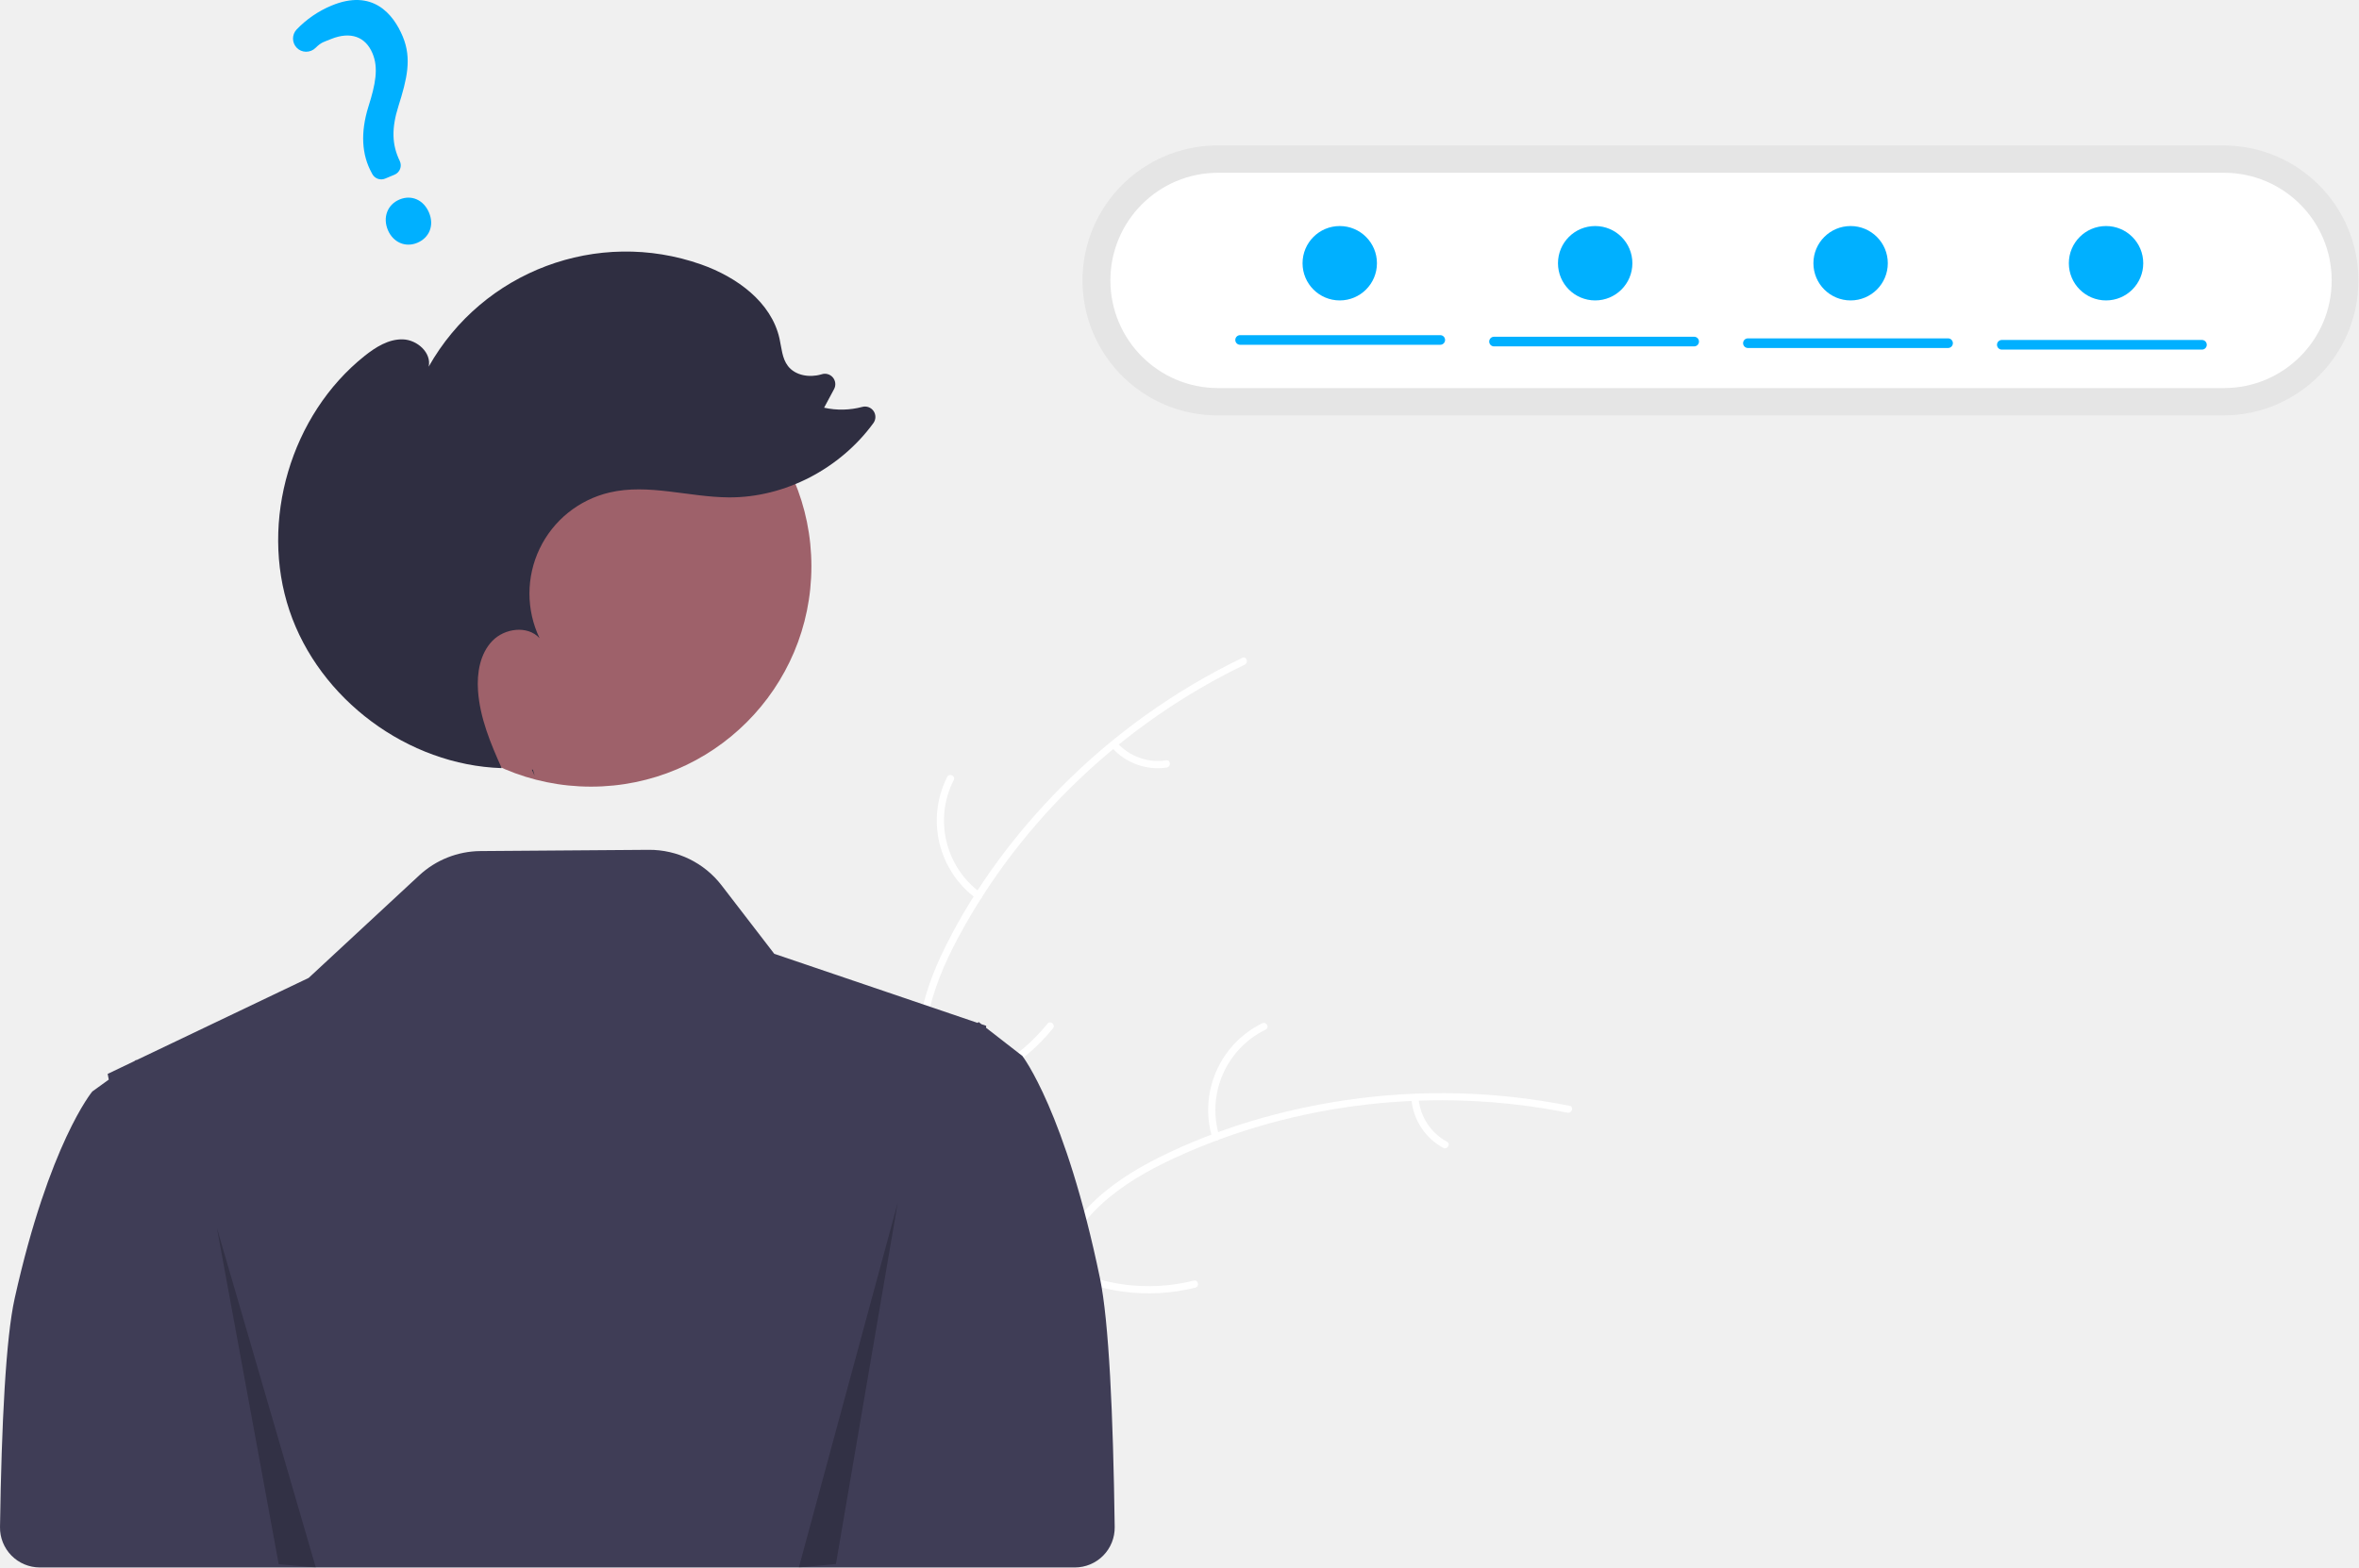
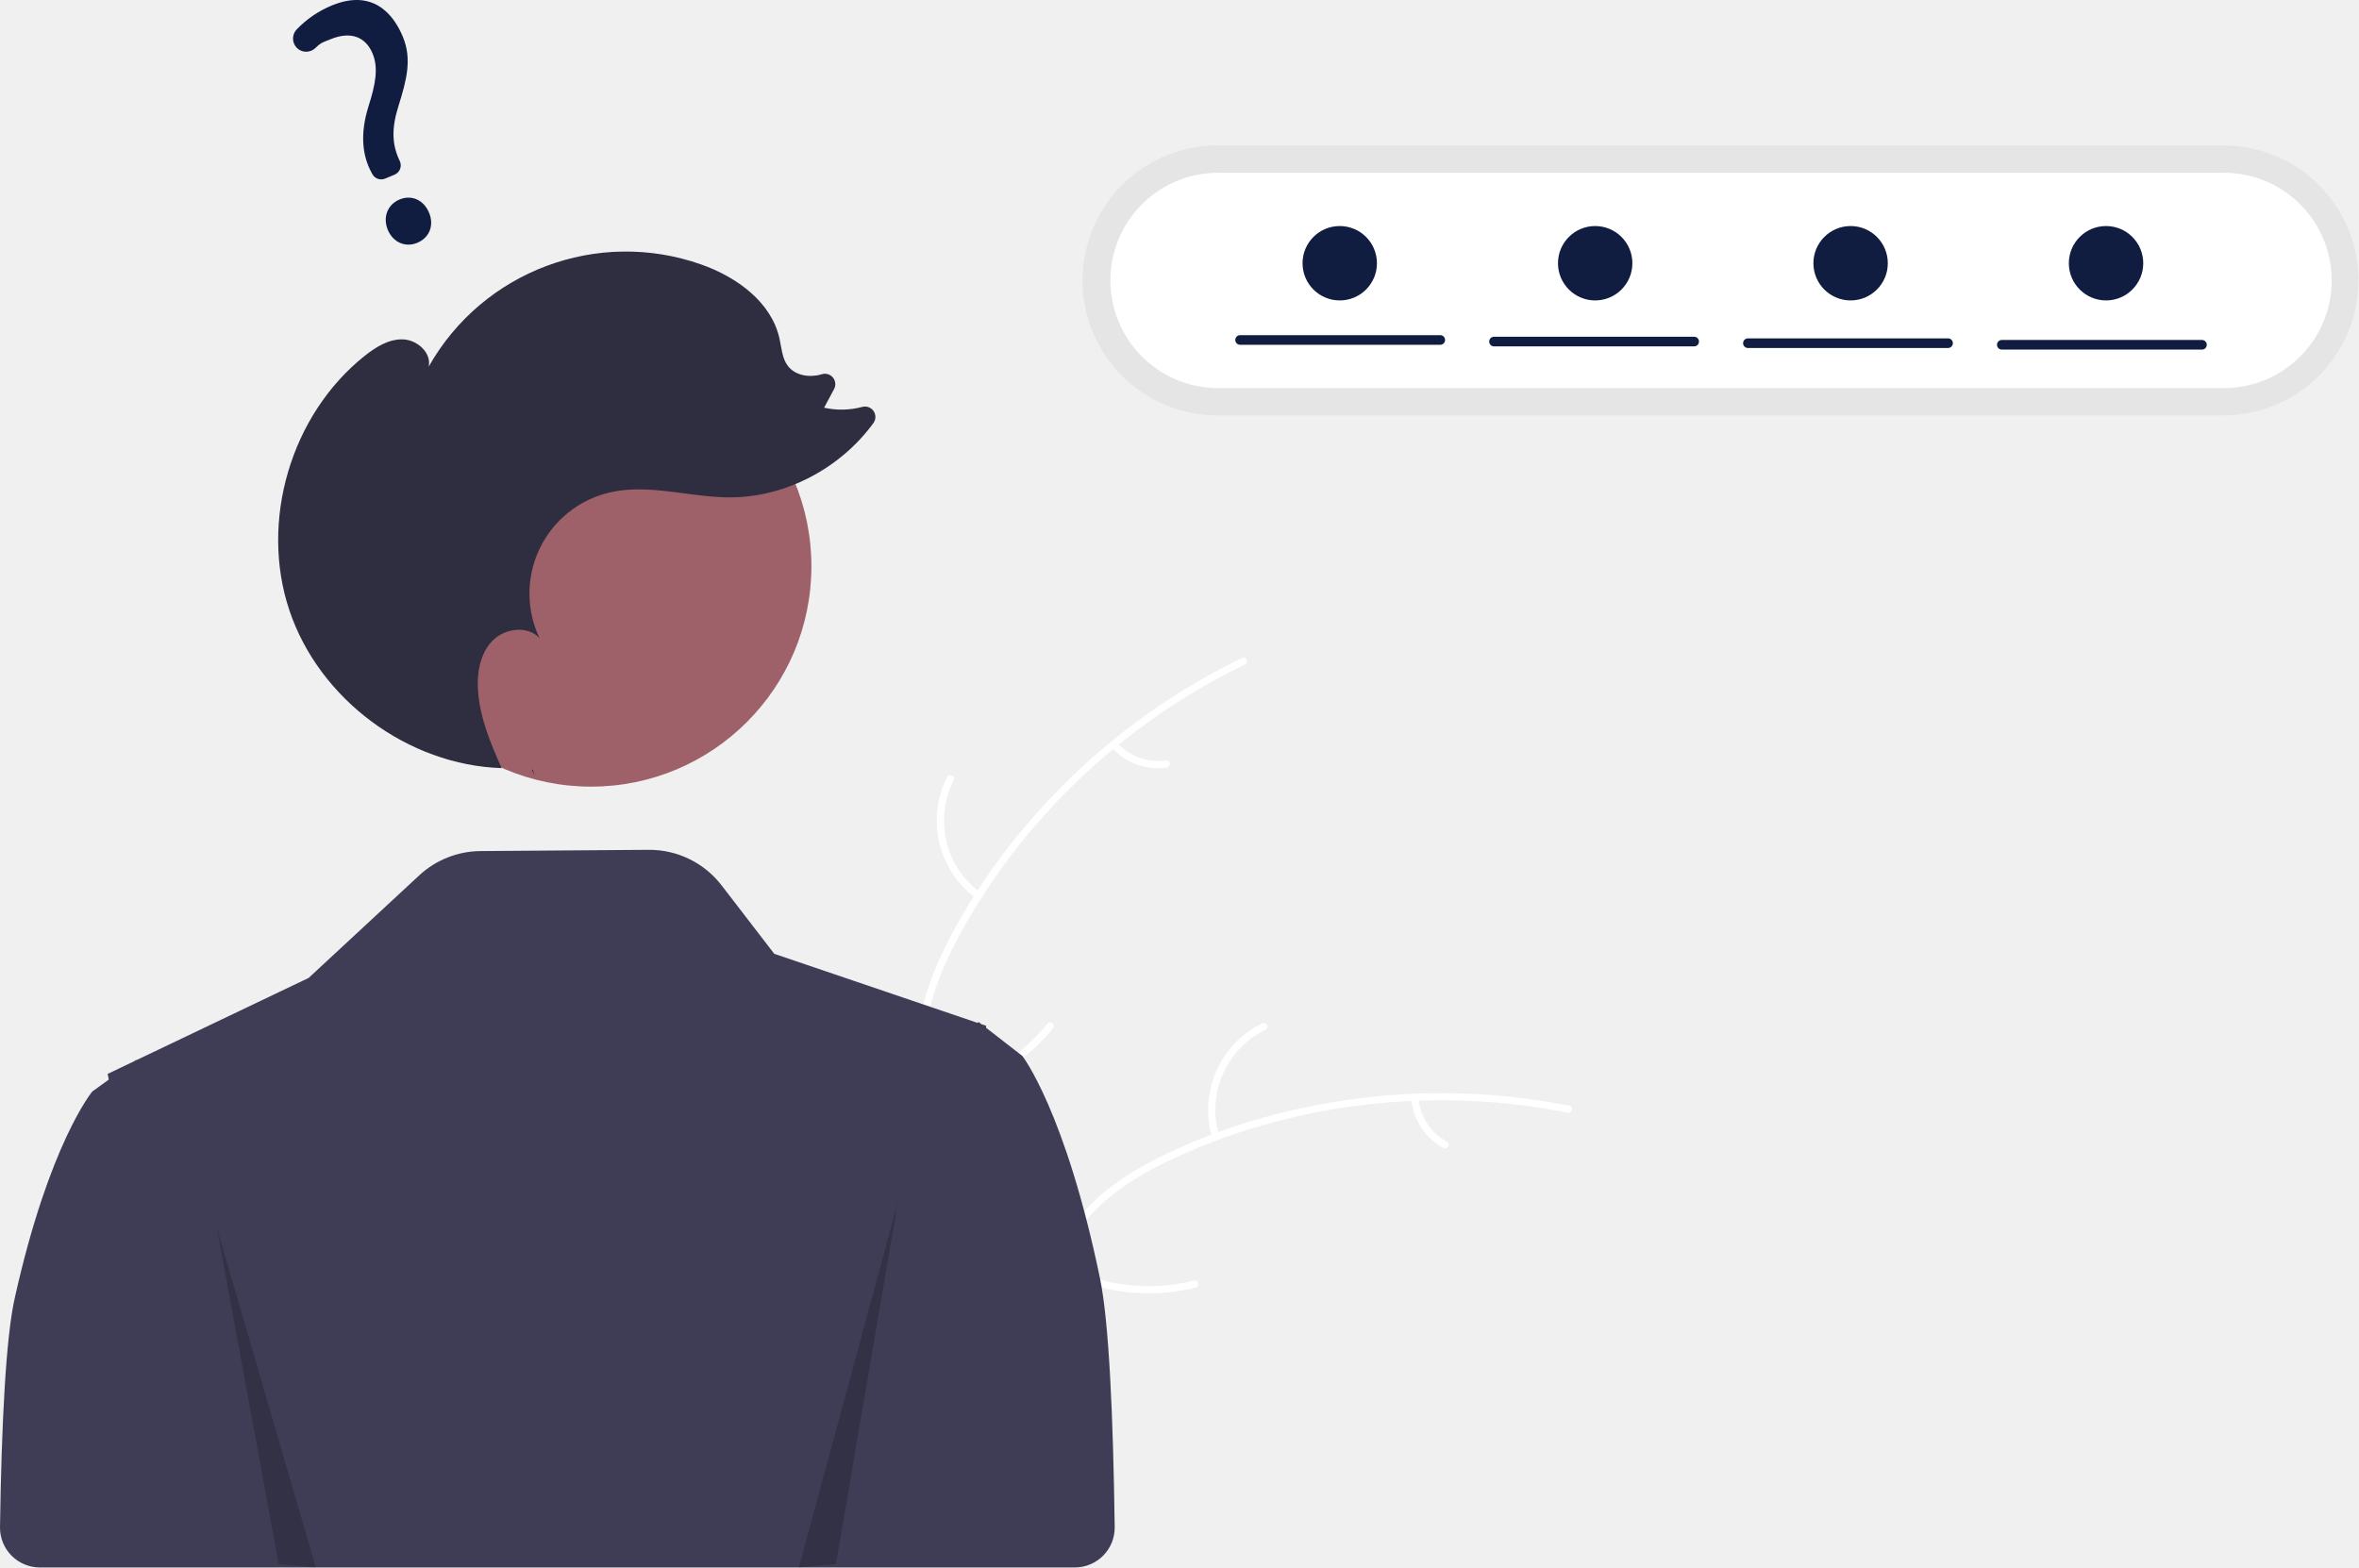
<svg xmlns="http://www.w3.org/2000/svg" data-name="Layer 1" width="951.235" height="632.162" viewBox="0 0 951.235 632.162">
  <path d="M465.591,496.884c32.599-57.345,94.782-101.377,160.608-97.135a303.919,303.919,0,0,0-79.931,192.744c-1.081,27.644.595,58.502-17.759,79.201-11.42,12.88-28.877,19.117-46.04,20.426-17.164,1.308-34.324-1.793-51.259-4.881l-4.108,1.261C425.537,622.556,432.992,554.23,465.591,496.884Z" transform="translate(-124.3823 -133.0693)" fill="#f0f0f0" />
  <path d="M626.297,401.13C577.62,424.563,536.113,463.7,510.633,511.429c-5.509,10.319-10.199,21.266-12.244,32.841-2.047,11.58-.617,22.603,3.338,33.602,3.616,10.055,8.479,19.921,9.588,30.68,1.169,11.34-3.004,21.944-10.515,30.359-9.19,10.296-21.531,16.677-33.817,22.497-13.641,6.462-27.912,12.958-37.573,25.019-1.171,1.461-3.37-.441-2.201-1.9,16.809-20.983,45.583-24.928,65.536-41.831,9.31-7.887,16.3-18.628,15.859-31.214-.386-11.005-5.392-21.184-9.141-31.333-3.937-10.657-5.9-21.372-4.488-32.734,1.444-11.622,5.716-22.776,10.937-33.191,11.774-23.488,27.887-45.051,46.345-63.691a264.375,264.375,0,0,1,73.099-52.155c1.681-.809,2.612,1.947.942,2.751Z" transform="translate(-124.3823 -133.0693)" fill="#fff" />
  <path d="M518.097,495.478a38.974,38.974,0,0,1-11.761-49.077c.851-1.666,3.48-.421,2.627,1.247a36.089,36.089,0,0,0,11.033,45.63c1.515,1.097-.393,3.291-1.9,2.201Z" transform="translate(-124.3823 -133.0693)" fill="#fff" />
  <path d="M499.222,573.016A75.118,75.118,0,0,0,546.783,545.906c1.176-1.457,3.375.444,2.201,1.9A78.134,78.134,0,0,1,499.435,575.915c-1.855.266-2.058-2.635-.213-2.899Z" transform="translate(-124.3823 -133.0693)" fill="#fff" />
  <path d="M574.907,432.685a22.061,22.061,0,0,0,19.718,7.03c1.851-.289,2.052,2.612.213,2.899a24.721,24.721,0,0,1-21.83-7.728,1.502,1.502,0,0,1-.151-2.05,1.461,1.461,0,0,1,2.05-.151Z" transform="translate(-124.3823 -133.0693)" fill="#fff" />
  <path d="M757.173,580.652c-1.151.213-2.302.427-3.463.662a290.53,290.53,0,0,0-45.425,12.557c-1.149.4-2.308.823-3.443,1.255a306.284,306.284,0,0,0-96.329,58.622,297.44,297.44,0,0,0-31.2,32.695c-13.196,16.123-26.221,34.654-43.465,45.166a51.028,51.028,0,0,1-5.552,3.01l-99.338-41.204c-.179-.207-.368-.392-.548-.599l-4.041-1.464c.451-.636.932-1.287,1.383-1.923.26-.37.542-.731.802-1.102.18-.244.362-.488.511-.718.06-.081.121-.162.171-.221.149-.23.311-.429.451-.636q4.02-5.465,8.13-10.892c.009-.023.009-.023.041-.036,20.951-27.516,44.382-53.525,71.017-75.151.802-.65,1.611-1.324,2.458-1.955a283.824,283.824,0,0,1,38.364-25.951,250.912,250.912,0,0,1,22.758-11.253A208.652,208.652,0,0,1,633.669,545.389c43.431-4.033,87.669,5.869,120.98,33.154C755.5,579.241,756.331,579.931,757.173,580.652Z" transform="translate(-124.3823 -133.0693)" fill="#f0f0f0" />
  <path d="M756.427,581.82c-52.975-10.597-109.678-4.339-158.759,18.43-10.611,4.923-20.947,10.84-29.549,18.85-8.606,8.014-14.101,17.676-17.565,28.839-3.167,10.205-5.224,21.011-10.816,30.269-5.895,9.758-15.61,15.712-26.674,17.909-13.537,2.688-27.232.352-40.545-2.397-14.782-3.053-30.088-6.459-45.063-2.646-1.814.462-2.425-2.381-.613-2.842,26.055-6.634,51.404,7.541,77.512,6.058,12.183-.692,24.23-5.06,31.455-15.374,6.318-9.019,8.449-20.16,11.566-30.521,3.273-10.879,8.157-20.616,16.124-28.838,8.151-8.41,18.277-14.744,28.715-19.916,23.542-11.665,49.39-19.181,75.35-22.951a264.375,264.375,0,0,1,89.766,2.367c1.83.366.913,3.127-.905,2.763Z" transform="translate(-124.3823 -133.0693)" fill="#fff" />
  <path d="M613.231,592.008a38.974,38.974,0,0,1,20.158-46.266c1.682-.817,3.032,1.759,1.347,2.577a36.089,36.089,0,0,0-18.663,43.076c.549,1.788-2.296,2.391-2.842.613Z" transform="translate(-124.3823 -133.0693)" fill="#fff" />
  <path d="M551.478,642.554a75.118,75.118,0,0,0,54.296,6.99c1.816-.456,2.427,2.387.613,2.842a78.135,78.135,0,0,1-56.485-7.388c-1.641-.905-.057-3.343,1.576-2.443Z" transform="translate(-124.3823 -133.0693)" fill="#fff" />
  <path d="M696.396,576.075a22.061,22.061,0,0,0,11.511,17.484c1.652.884.066,3.321-1.576,2.443a24.721,24.721,0,0,1-12.777-19.314,1.502,1.502,0,0,1,1.114-1.728,1.461,1.461,0,0,1,1.728,1.114Z" transform="translate(-124.3823 -133.0693)" fill="#fff" />
  <path d="M567.941,648.631c-13.912-67.267-31.302-89.694-31.302-89.694l-6.643-5.152-7.989-6.206.039-.798-1.895-.644-.445-.346-.729-.56-.117.126-.248.256-36.152-12.289-45.865-15.579L415.355,490.14a36.734,36.734,0,0,0-29.387-14.334l-67.829.502a36.734,36.734,0,0,0-24.71,9.801l-44.583,41.354-69.469,33.178-.117-.117-.729.521-10.734,5.132.443,2.306-6.643,4.794s-17.39,20.868-31.302,83.459c-3.539,15.926-5.281,50.09-5.91,92.188a16.069,16.069,0,0,0,16.062,16.307H511.494v-0H557.806a16.072,16.072,0,0,0,16.063-16.291C573.254,703.131,571.513,665.902,567.941,648.631Z" transform="translate(-124.3823 -133.0693)" fill="#3f3d56" />
  <path d="M615.548,191.732a54.431,54.431,0,1,0,0,108.861H1021.187a54.431,54.431,0,0,0,0-108.861Z" transform="translate(-124.3823 -133.0693)" fill="#e5e5e5" />
  <path d="M615.548,202.747a43.415,43.415,0,1,0,0,86.83H1021.187a43.415,43.415,0,0,0,0-86.83Z" transform="translate(-124.3823 -133.0693)" fill="#fff" />
  <circle id="e096411a-cdc3-4e6d-bbd4-4630e1fee17e" data-name="ab6171fa-7d69-4734-b81c-8dff60f9761b" cx="238.323" cy="228.392" r="88.863" fill="#9e616a" />
  <path d="M339.972,445.973q-.569-1.254-1.136-2.516c.146.005.29.026.435.029Z" transform="translate(-124.3823 -133.0693)" fill="#2f2e41" />
  <path d="M271.371,276.64c4.494-3.585,9.747-6.884,15.494-6.699,5.746.185,11.573,5.375,10.383,11a91.318,91.318,0,0,1,109.895-41.208c14.282,5.039,28.287,15.119,31.568,29.904.842,3.795,1.023,7.957,3.393,11.039,2.988,3.886,8.705,4.765,13.412,3.398q.071-.021.141-.042a4.199,4.199,0,0,1,5.073,5.927l-4.041,7.537a32.383,32.383,0,0,0,15.428-.328,4.195,4.195,0,0,1,4.455,6.528c-13.325,18.294-35.586,30.108-58.303,29.969-16.146-.098-32.458-5.663-48.172-1.95a41.844,41.844,0,0,0-28.144,58.74c-4.827-5.28-14.159-4.03-19.097,1.147-4.938,5.177-6.216,12.904-5.719,20.041.761,10.916,5.038,21.201,9.546,31.212-37.801-1.19-73.555-27.707-85.59-63.572C229.008,343.267,241.674,300.33,271.371,276.64Z" transform="translate(-124.3823 -133.0693)" fill="#2f2e41" />
  <polygon points="87.464 495.253 112.388 630.86 127.343 632.162 87.464 495.253" opacity="0.2" />
  <polygon points="362.007 485.026 337.083 630.762 322.128 632.162 362.007 485.026" opacity="0.2" />
-   <path d="M292.629,231.001c-4.779,1.995-9.765-.191-11.857-5.2-2.123-5.085-.14-10.246,4.715-12.274,4.856-2.028,9.754.165,11.911,5.331C299.524,223.948,297.563,228.941,292.629,231.001Zm-9.154-27.482-3.8,1.587a4.099,4.099,0,0,1-5.206-1.909l-.188-.368c-4.088-7.373-4.557-16.335-1.384-26.621,2.939-9.227,4.16-15.717,1.705-21.596-2.838-6.797-8.899-8.927-16.628-5.842-2.998,1.252-3.952,1.232-6.311,3.572a5.416,5.416,0,0,1-3.921,1.593,5.235,5.235,0,0,1-3.747-1.643,5.348,5.348,0,0,1-.037-7.297,41.535,41.535,0,0,1,14.046-9.644c16.606-6.934,24.966,3.303,28.792,12.465,3.742,8.961,1.637,17.275-1.745,28.043-2.834,8.948-2.669,15.578.55,22.17a4.081,4.081,0,0,1-2.126,5.491Z" transform="translate(-124.3823 -133.0693)" fill="#00b0ff" />
-   <path d="M705.149,272.122h-80.707a1.944,1.944,0,1,1,0-3.888h80.707a1.944,1.944,0,0,1,0,3.888Z" transform="translate(-124.3823 -133.0693)" fill="#00b0ff" />
-   <path d="M807.53,272.77h-80.707a1.944,1.944,0,1,1,0-3.888h80.707a1.944,1.944,0,1,1,0,3.888Z" transform="translate(-124.3823 -133.0693)" fill="#00b0ff" />
-   <path d="M909.912,273.418H829.205a1.944,1.944,0,0,1,0-3.888h80.707a1.944,1.944,0,1,1,0,3.888Z" transform="translate(-124.3823 -133.0693)" fill="#00b0ff" />
-   <path d="M1012.294,274.066h-80.707a1.944,1.944,0,0,1,0-3.888h80.707a1.944,1.944,0,0,1,0,3.888Z" transform="translate(-124.3823 -133.0693)" fill="#00b0ff" />
-   <circle cx="540.235" cy="106.162" r="15" fill="#00b0ff" />
-   <circle cx="643.235" cy="106.162" r="15" fill="#00b0ff" />
-   <circle cx="746.235" cy="106.162" r="15" fill="#00b0ff" />
-   <circle cx="849.235" cy="106.162" r="15" fill="#00b0ff" />
+   <path d="M292.629,231.001c-4.779,1.995-9.765-.191-11.857-5.2-2.123-5.085-.14-10.246,4.715-12.274,4.856-2.028,9.754.165,11.911,5.331C299.524,223.948,297.563,228.941,292.629,231.001Zm-9.154-27.482-3.8,1.587a4.099,4.099,0,0,1-5.206-1.909l-.188-.368c-4.088-7.373-4.557-16.335-1.384-26.621,2.939-9.227,4.16-15.717,1.705-21.596-2.838-6.797-8.899-8.927-16.628-5.842-2.998,1.252-3.952,1.232-6.311,3.572a5.416,5.416,0,0,1-3.921,1.593,5.235,5.235,0,0,1-3.747-1.643,5.348,5.348,0,0,1-.037-7.297,41.535,41.535,0,0,1,14.046-9.644c16.606-6.934,24.966,3.303,28.792,12.465,3.742,8.961,1.637,17.275-1.745,28.043-2.834,8.948-2.669,15.578.55,22.17a4.081,4.081,0,0,1-2.126,5.491Z" transform="translate(-124.3823 -133.0693)" fill="#101d40" />
+   <path d="M705.149,272.122h-80.707a1.944,1.944,0,1,1,0-3.888h80.707a1.944,1.944,0,0,1,0,3.888Z" transform="translate(-124.3823 -133.0693)" fill="#101d40" />
+   <path d="M807.53,272.77h-80.707a1.944,1.944,0,1,1,0-3.888h80.707a1.944,1.944,0,1,1,0,3.888Z" transform="translate(-124.3823 -133.0693)" fill="#101d40" />
+   <path d="M909.912,273.418H829.205a1.944,1.944,0,0,1,0-3.888h80.707a1.944,1.944,0,1,1,0,3.888Z" transform="translate(-124.3823 -133.0693)" fill="#101d40" />
+   <path d="M1012.294,274.066h-80.707a1.944,1.944,0,0,1,0-3.888h80.707a1.944,1.944,0,0,1,0,3.888Z" transform="translate(-124.3823 -133.0693)" fill="#101d40" />
+   <circle cx="540.235" cy="106.162" r="15" fill="#101d40" />
+   <circle cx="643.235" cy="106.162" r="15" fill="#101d40" />
+   <circle cx="746.235" cy="106.162" r="15" fill="#101d40" />
+   <circle cx="849.235" cy="106.162" r="15" fill="#101d40" />
</svg>
